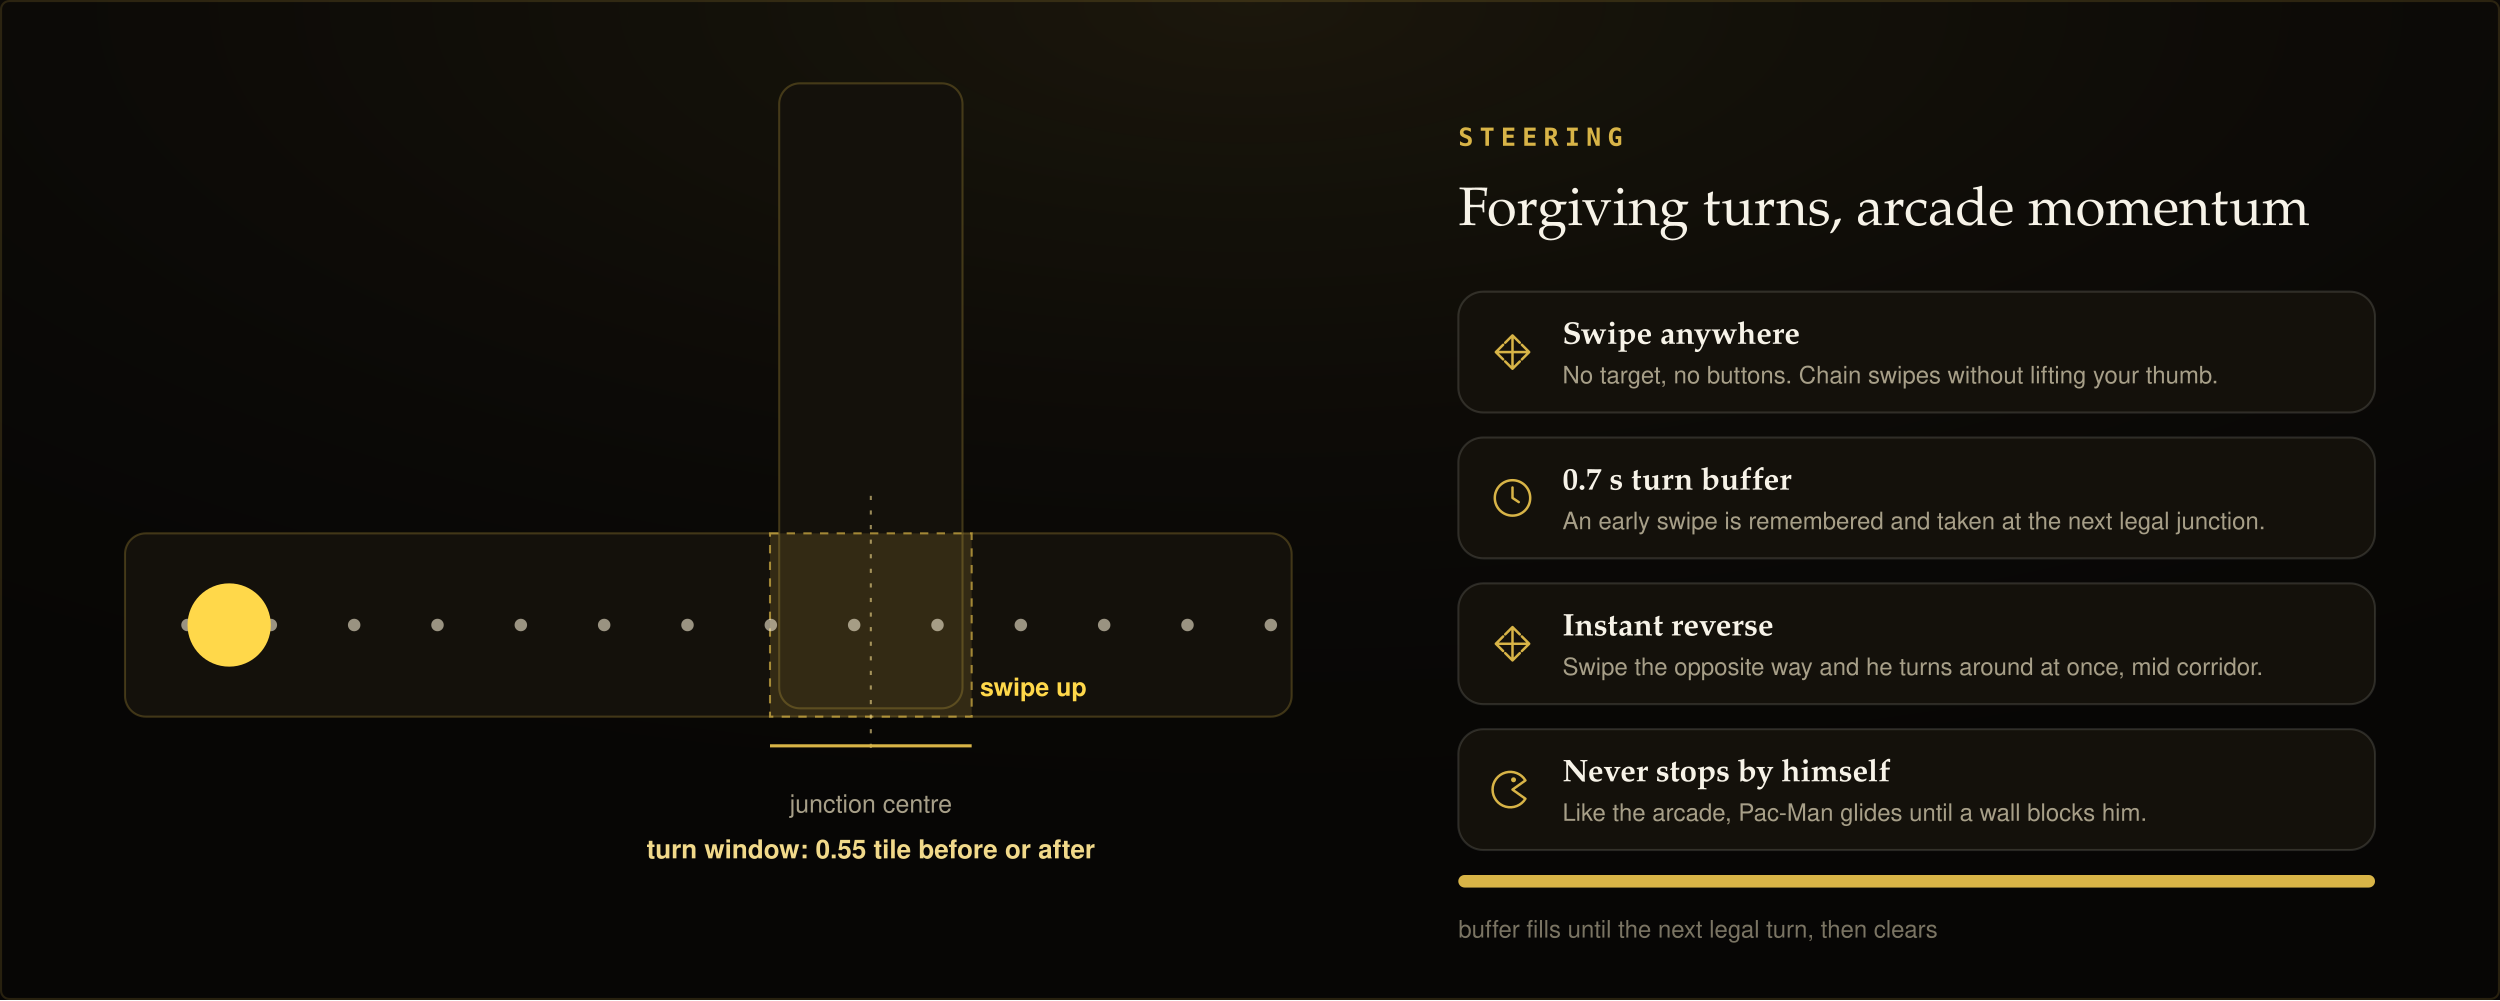
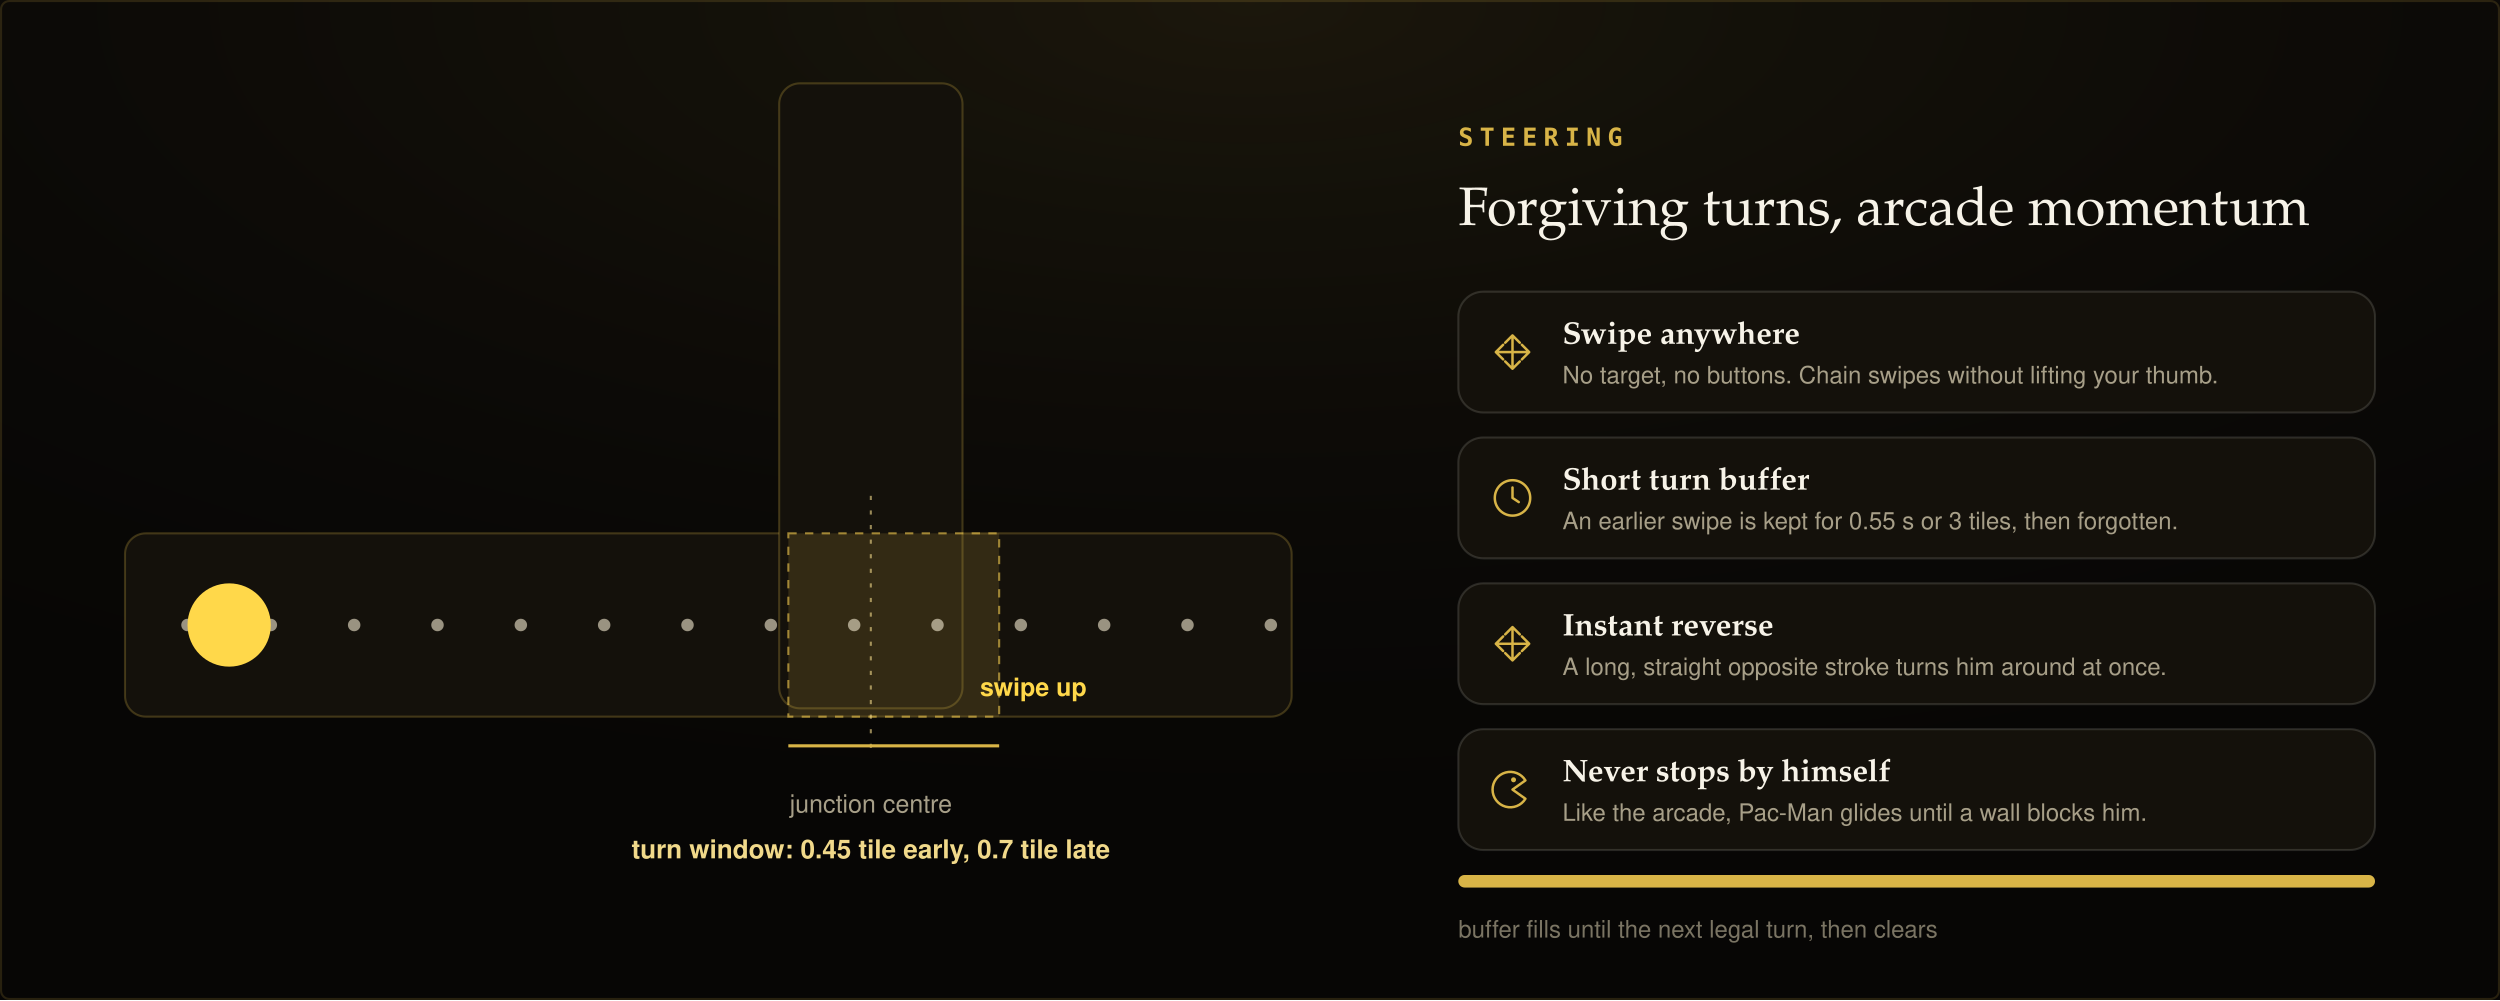
<svg xmlns="http://www.w3.org/2000/svg" viewBox="0 0 1200 480" width="1200" height="480" role="img">
  <defs>
    <radialGradient id="gl" cx=".5" cy="0" r=".9">
      <stop offset="0" stop-color="#d8b447" stop-opacity=".1" />
      <stop offset="1" stop-color="#070605" stop-opacity="0" />
    </radialGradient>
    <style>@keyframes fade{from{opacity:0}}@keyframes rise{from{opacity:0;transform:translateY(14px)}}@keyframes draw{from{stroke-dashoffset:1}}@keyframes pop{from{opacity:0;transform:scale(.5)}}@keyframes breathe{0%,100%{opacity:.5}50%{opacity:1}}@keyframes flow{to{stroke-dashoffset:-14}}@keyframes chomp1{to{transform:rotate(-30deg)}}@keyframes chomp2{to{transform:rotate(30deg)}}@keyframes bob{to{transform:translateY(-3px)}}@keyframes pulse{0%{transform:scale(1);opacity:.5}100%{transform:scale(1.9);opacity:0}}.tb{transform-box:fill-box;transform-origin:center}.k{animation:rise .8s cubic-bezier(.16,.4,.15,1) backwards}
@keyframes run{0%{transform:translate(0,0);opacity:1}30%{transform:translate(240px,0)}38%{transform:translate(308px,0)}62%{transform:translate(308px,-170px)}85%{transform:translate(308px,-170px);opacity:1}95%,100%{transform:translate(308px,-170px);opacity:0}}
.pc{animation:run 7s cubic-bezier(.45,0,.55,1) infinite}
@keyframes swp{0%,26%{opacity:0}28%{opacity:1;transform:translate(0,0)}36%{opacity:1;transform:translate(0,-34px)}40%,100%{opacity:0;transform:translate(0,-34px)}}
.sw{animation:swp 7s linear infinite;opacity:0}
@keyframes win{0%,100%{opacity:.5}50%{opacity:.95}}.win{animation:win 2.4s ease-in-out infinite}
@keyframes bar{0%,20%{transform:scaleX(0)}38%{transform:scaleX(1)}100%{transform:scaleX(1)}}.bar{transform-box:fill-box;transform-origin:left;animation:bar 7s linear infinite}@media (prefers-reduced-motion:reduce){*{animation:none!important}}</style>
  </defs>
  <rect width="1200" height="480" fill="#070605" />
  <rect width="1200" height="480" fill="url(#gl)" />
  <rect x=".5" y=".5" width="1199" height="479" rx="4" fill="none" stroke="#d8b447" stroke-opacity=".16" />
  <rect x="60" y="256.0" width="560" height="88" rx="10" fill="#14110b" stroke="#d8b447" stroke-opacity=".25" />
  <rect x="374.0" y="40" width="88" height="300" rx="10" fill="#14110b" stroke="#d8b447" stroke-opacity=".25" />
-   <rect class="win" x="369.6" y="256.0" width="96.8" height="88" fill="#d8b447" fill-opacity=".16" stroke="#d8b447" stroke-dasharray="4 4" stroke-opacity=".7" />
+   <rect class="win" x="378.4" y="256.0" width="101.2" height="88" fill="#d8b447" fill-opacity=".16" stroke="#d8b447" stroke-dasharray="4 4" stroke-opacity=".7" />
  <line x1="418" y1="238.0" x2="418" y2="362.0" stroke="#f1d98a" stroke-opacity=".6" stroke-dasharray="2 5" />
  <text x="418" y="390.0" font-family="-apple-system, BlinkMacSystemFont, Segoe UI, Helvetica, Arial, sans-serif" font-size="12" font-weight="400" fill="#a79f88" text-anchor="middle">junction centre</text>
-   <path d="M369.6 358.0h96.8" stroke="#d8b447" stroke-width="1.5" marker-start="none" />
-   <text x="418" y="412.0" font-family="-apple-system, BlinkMacSystemFont, Segoe UI, Helvetica, Arial, sans-serif" font-size="12.5" font-weight="600" fill="#f1d98a" text-anchor="middle">turn window: 0.55 tile before or after</text>
+   <path d="M378.4 358.0h101.2" stroke="#d8b447" stroke-width="1.5" />
+   <text x="418" y="412.0" font-family="-apple-system, BlinkMacSystemFont, Segoe UI, Helvetica, Arial, sans-serif" font-size="12.5" font-weight="600" fill="#f1d98a" text-anchor="middle">turn window: 0.45 tile early, 0.7 tile late</text>
  <circle cx="90" cy="300" r="3" fill="#f4ead0" fill-opacity=".6" />
  <circle cx="130" cy="300" r="3" fill="#f4ead0" fill-opacity=".6" />
  <circle cx="170" cy="300" r="3" fill="#f4ead0" fill-opacity=".6" />
  <circle cx="210" cy="300" r="3" fill="#f4ead0" fill-opacity=".6" />
  <circle cx="250" cy="300" r="3" fill="#f4ead0" fill-opacity=".6" />
  <circle cx="290" cy="300" r="3" fill="#f4ead0" fill-opacity=".6" />
  <circle cx="330" cy="300" r="3" fill="#f4ead0" fill-opacity=".6" />
  <circle cx="370" cy="300" r="3" fill="#f4ead0" fill-opacity=".6" />
  <circle cx="410" cy="300" r="3" fill="#f4ead0" fill-opacity=".6" />
  <circle cx="450" cy="300" r="3" fill="#f4ead0" fill-opacity=".6" />
  <circle cx="490" cy="300" r="3" fill="#f4ead0" fill-opacity=".6" />
  <circle cx="530" cy="300" r="3" fill="#f4ead0" fill-opacity=".6" />
  <circle cx="570" cy="300" r="3" fill="#f4ead0" fill-opacity=".6" />
  <circle cx="610" cy="300" r="3" fill="#f4ead0" fill-opacity=".6" />
  <g class="pc" style="transform-origin:0 0">
    <g transform="translate(110 300)">
      <g transform="translate(0 0) scale(1 1)">
        <g transform="scale(0.833)">
          <g>
            <path style="transform-origin:0 0;animation:chomp1 .3s ease-in-out 0s infinite alternate" d="M-24 0A24 24 0 0 1 24 0Z" fill="#ffd84a" />
          </g>
          <g>
            <path style="transform-origin:0 0;animation:chomp2 .3s ease-in-out 0s infinite alternate" d="M-24 0A24 24 0 0 0 24 0Z" fill="#ffd84a" />
          </g>
        </g>
      </g>
    </g>
  </g>
  <g class="sw">
    <g transform="translate(496.0 280)">
      <path d="M0 0v-30M-8 -22l8 -9 8 9" stroke="#ffd84a" stroke-width="3" fill="none" stroke-linecap="round" />
      <circle cx="0" cy="6" r="9" fill="#ffd84a" fill-opacity=".3" stroke="#ffd84a" />
    </g>
  </g>
  <text x="496.0" y="334" font-family="-apple-system, BlinkMacSystemFont, Segoe UI, Helvetica, Arial, sans-serif" font-size="12" font-weight="600" fill="#ffd84a" text-anchor="middle">swipe up</text>
  <g>
    <text x="700" y="70" font-family="ui-monospace, SF Mono, Menlo, Consolas, monospace" font-size="12" font-weight="600" fill="#d8b447" text-anchor="start" letter-spacing="3">STEERING</text>
    <text x="700" y="108" font-family="Iowan Old Style, Palatino Linotype, Palatino, Georgia, serif" font-size="26" font-weight="500" fill="#f7f3e8" text-anchor="start">Forgiving turns, arcade momentum</text>
  </g>
  <g class="k" style="animation-delay:0.3s">
    <rect x="700" y="140" width="440" height="58" rx="12" fill="#14110b" stroke="#f7f3e8" stroke-opacity="0.14" />
    <g transform="translate(714 157)">
      <g fill="none" stroke="#d8b447" stroke-width="1.2" stroke-linecap="round" stroke-linejoin="round">
        <path d="M12 4v16M12 4 8.5 7.5M12 4l3.5 3.5M12 20l-3.5-3.5M12 20l3.5-3.5M4 12h16M4 12l3.5-3.5M4 12l3.5 3.5M20 12l-3.5-3.5M20 12l-3.5 3.5" />
      </g>
    </g>
    <text x="750" y="165" font-family="Iowan Old Style, Palatino Linotype, Palatino, Georgia, serif" font-size="15" font-weight="600" fill="#f7f3e8" text-anchor="start">Swipe anywhere</text>
    <text x="750" y="184" font-family="-apple-system, BlinkMacSystemFont, Segoe UI, Helvetica, Arial, sans-serif" font-size="11.5" font-weight="400" fill="#a79f88" text-anchor="start">No target, no buttons. Chain swipes without lifting your thumb.</text>
  </g>
  <g class="k" style="animation-delay:0.45s">
    <rect x="700" y="210" width="440" height="58" rx="12" fill="#14110b" stroke="#f7f3e8" stroke-opacity="0.14" />
    <g transform="translate(714 227)">
      <g fill="none" stroke="#d8b447" stroke-width="1.2" stroke-linecap="round" stroke-linejoin="round">
        <circle cx="12" cy="12" r="8.5" />
        <path d="M12 7v5l3 2" />
      </g>
    </g>
-     <text x="750" y="235" font-family="Iowan Old Style, Palatino Linotype, Palatino, Georgia, serif" font-size="15" font-weight="600" fill="#f7f3e8" text-anchor="start">0.7 s turn buffer</text>
-     <text x="750" y="254" font-family="-apple-system, BlinkMacSystemFont, Segoe UI, Helvetica, Arial, sans-serif" font-size="11.5" font-weight="400" fill="#a79f88" text-anchor="start">An early swipe is remembered and taken at the next legal junction.</text>
+     <text x="750" y="235" font-family="Iowan Old Style, Palatino Linotype, Palatino, Georgia, serif" font-size="15" font-weight="600" fill="#f7f3e8" text-anchor="start">Short turn buffer</text>
+     <text x="750" y="254" font-family="-apple-system, BlinkMacSystemFont, Segoe UI, Helvetica, Arial, sans-serif" font-size="11.5" font-weight="400" fill="#a79f88" text-anchor="start">An earlier swipe is kept for 0.55 s or 3 tiles, then forgotten.</text>
  </g>
  <g class="k" style="animation-delay:0.6s">
    <rect x="700" y="280" width="440" height="58" rx="12" fill="#14110b" stroke="#f7f3e8" stroke-opacity="0.14" />
    <g transform="translate(714 297)">
      <g fill="none" stroke="#d8b447" stroke-width="1.2" stroke-linecap="round" stroke-linejoin="round">
        <path d="M12 4v16M12 4 8.5 7.5M12 4l3.5 3.5M12 20l-3.5-3.5M12 20l3.5-3.5M4 12h16M4 12l3.5-3.5M4 12l3.5 3.5M20 12l-3.5-3.5M20 12l-3.5 3.5" />
      </g>
    </g>
    <text x="750" y="305" font-family="Iowan Old Style, Palatino Linotype, Palatino, Georgia, serif" font-size="15" font-weight="600" fill="#f7f3e8" text-anchor="start">Instant reverse</text>
-     <text x="750" y="324" font-family="-apple-system, BlinkMacSystemFont, Segoe UI, Helvetica, Arial, sans-serif" font-size="11.5" font-weight="400" fill="#a79f88" text-anchor="start">Swipe the opposite way and he turns around at once, mid corridor.</text>
+     <text x="750" y="324" font-family="-apple-system, BlinkMacSystemFont, Segoe UI, Helvetica, Arial, sans-serif" font-size="11.5" font-weight="400" fill="#a79f88" text-anchor="start">A long, straight opposite stroke turns him around at once.</text>
  </g>
  <g class="k" style="animation-delay:0.75s">
    <rect x="700" y="350" width="440" height="58" rx="12" fill="#14110b" stroke="#f7f3e8" stroke-opacity="0.14" />
    <g transform="translate(714 367)">
      <g fill="none" stroke="#d8b447" stroke-width="1.2" stroke-linecap="round" stroke-linejoin="round">
        <path d="M18.2 7.6A8.5 8.5 0 1 0 18.2 16.4L12 12Z" />
        <circle cx="12.5" cy="7.3" r=".6" />
      </g>
    </g>
    <text x="750" y="375" font-family="Iowan Old Style, Palatino Linotype, Palatino, Georgia, serif" font-size="15" font-weight="600" fill="#f7f3e8" text-anchor="start">Never stops by himself</text>
    <text x="750" y="394" font-family="-apple-system, BlinkMacSystemFont, Segoe UI, Helvetica, Arial, sans-serif" font-size="11.5" font-weight="400" fill="#a79f88" text-anchor="start">Like the arcade, Pac-Man glides until a wall blocks him.</text>
  </g>
  <rect x="700" y="420" width="440" height="6" rx="3" fill="#f7f3e8" fill-opacity=".1" />
  <rect class="bar" x="700" y="420" width="440" height="6" rx="3" fill="#d8b447" />
  <text x="700" y="450" font-family="-apple-system, BlinkMacSystemFont, Segoe UI, Helvetica, Arial, sans-serif" font-size="11.5" font-weight="400" fill="#7a7463" text-anchor="start">buffer fills until the next legal turn, then clears</text>
</svg>
